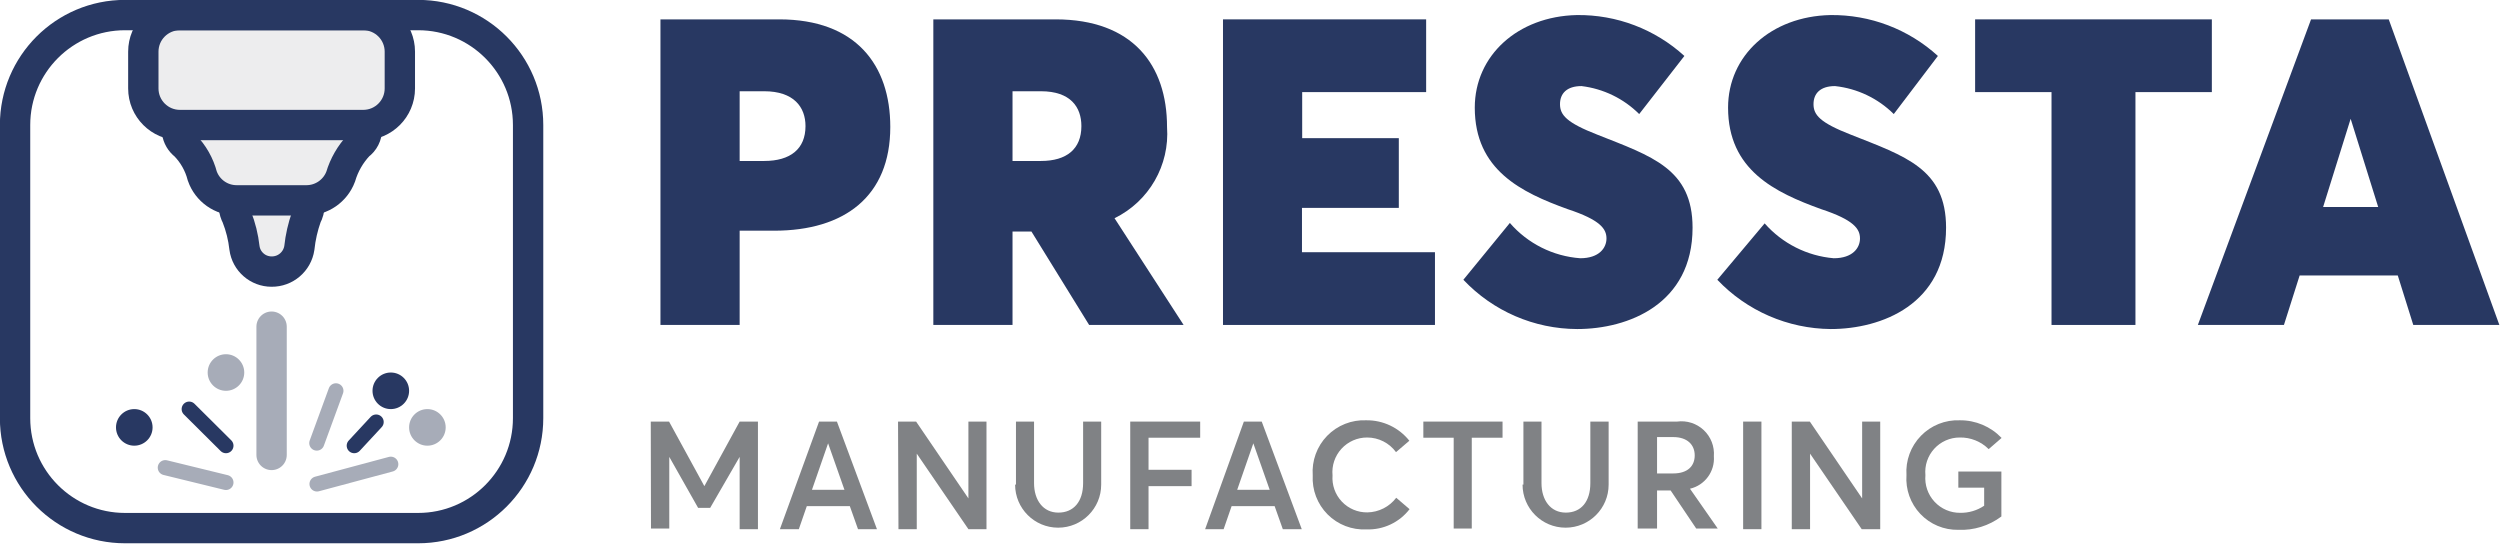
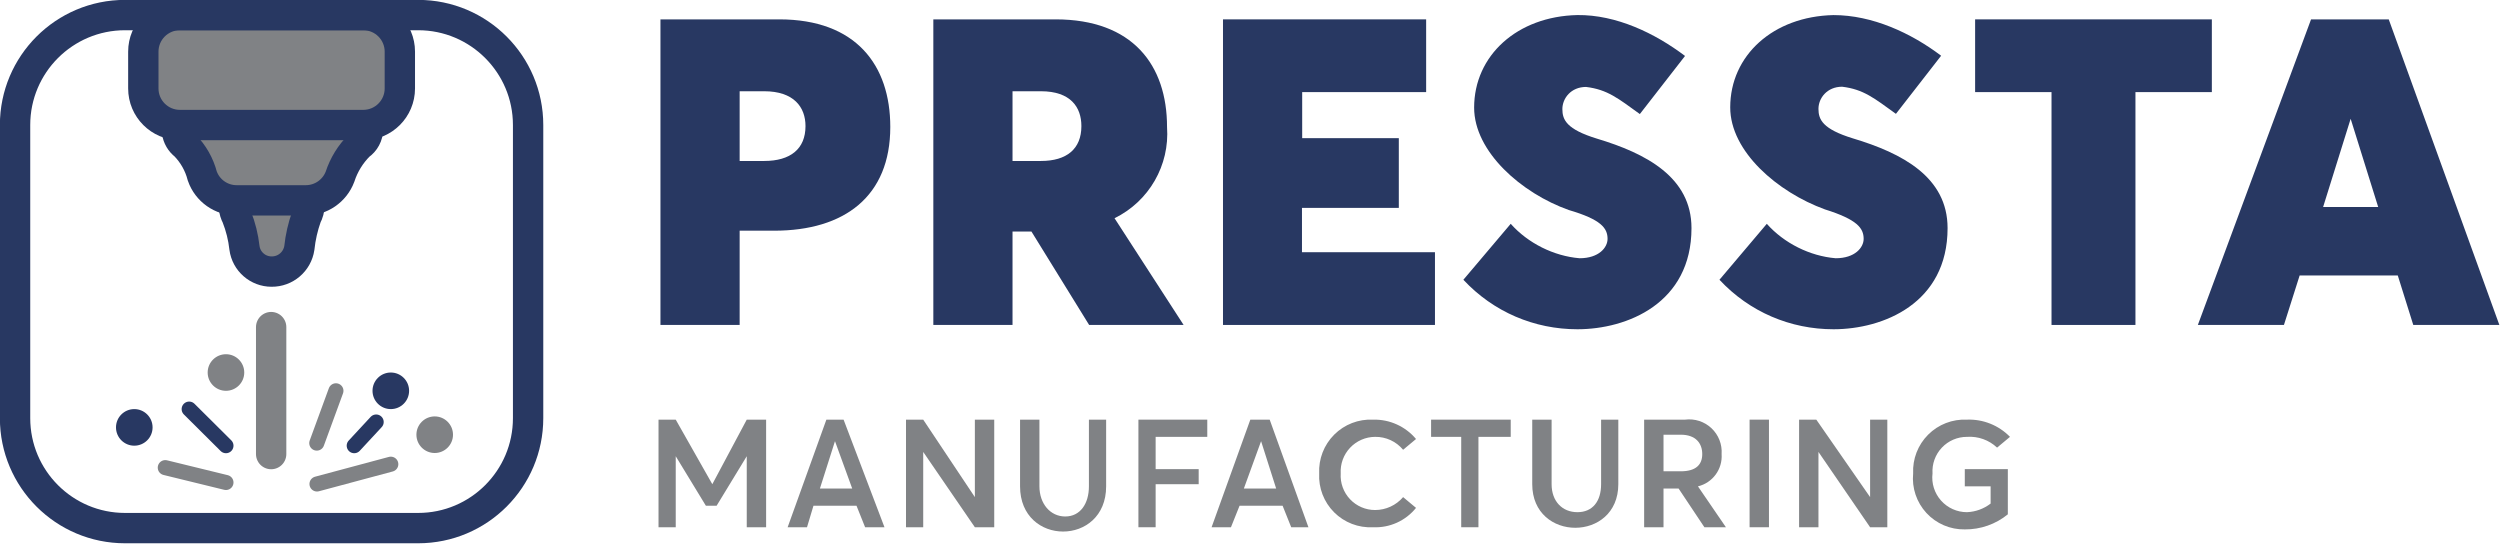
- <svg xmlns="http://www.w3.org/2000/svg" viewBox="0 0 116.17 25.25">
-   <defs>
-     <style>.a{fill:#283862;}.b{fill:#808285;}.c,.d{fill:#ededee;}.c,.d,.e,.i{stroke:#283862;}.c,.d,.e,.g{stroke-width:1.41px;}.c{fill-rule:evenodd;}.e,.g,.h,.i{fill:none;}.f{fill:#a7acb8;}.g,.h{stroke:#a7acb8;}.g,.h,.i{stroke-linecap:round;}.h,.i{stroke-width:0.7px;}</style>
+ <svg xmlns="http://www.w3.org/2000/svg" viewBox="0 0 116.17 25.25" version="1.1" id="svg905">
+   <defs id="defs835">
+     <style id="style833">.a{fill:#283862;}.b{fill:#808285;}.c,.d{fill:#ededee;}.c,.d,.e,.i{stroke:#283862;}.c,.d,.e,.g{stroke-width:1.41px;}.c{fill-rule:evenodd;}.e,.g,.h,.i{fill:none;}.f{fill:#a7acb8;}.g,.h{stroke:#a7acb8;}.g,.h,.i{stroke-linecap:round;}.h,.i{stroke-width:0.7px;}</style>
  </defs>
-   <path class="a" d="M30.69.9h5.52c3.56,0,5.16,2.12,5.16,5,0,3.22-2.12,4.82-5.4,4.82h-1.6V15.1H30.69Zm4.82,6.58c1.22,0,1.92-.56,1.92-1.62,0-.88-.54-1.62-1.92-1.62H34.37V7.48Z" />
-   <path class="a" d="M43.37.9h5.68c3.58,0,5.18,2.12,5.18,5a4.37,4.37,0,0,1-2.44,4.24L55,15.1H50.61l-2.68-4.34h-.88V15.1H43.37Zm5,6.58c1.2,0,1.88-.56,1.88-1.62,0-.88-.5-1.62-1.88-1.62H47.05V7.48Z" />
-   <path class="a" d="M56.83.9h9.44V4.28H60.51V6.42H65V9.66h-4.5v2.06h6.18V15.1H56.83Z" />
-   <path class="a" d="M68,13l2.16-2.64A4.79,4.79,0,0,0,73.43,12c.88,0,1.22-.48,1.22-.92s-.28-.86-1.8-1.36C70.69,8.94,68.53,7.9,68.53,5c0-2.42,2-4.24,4.74-4.3a7.28,7.28,0,0,1,5,1.9l-2.1,2.7A4.57,4.57,0,0,0,73.49,4c-.68,0-1,.34-1,.84s.3.86,1.74,1.42c2.52,1,4.42,1.58,4.42,4.32,0,3.56-3,4.71-5.36,4.71A7.3,7.3,0,0,1,68,13Z" />
-   <path class="a" d="M79.8,13,82,10.38A4.82,4.82,0,0,0,85.21,12c.88,0,1.22-.48,1.22-.92s-.28-.86-1.8-1.36C82.47,8.94,80.3,7.9,80.3,5c0-2.42,2-4.24,4.75-4.3a7.28,7.28,0,0,1,5,1.9L88,5.3A4.57,4.57,0,0,0,85.27,4c-.68,0-1,.34-1,.84s.3.86,1.74,1.42c2.52,1,4.42,1.58,4.42,4.32,0,3.56-3,4.71-5.36,4.71A7.36,7.36,0,0,1,79.8,13Z" />
-   <path class="a" d="M95.33,4.28H91.78V.9h11V4.28H99.23V15.1h-3.9Z" />
-   <path class="a" d="M107.39.9H111l5.14,14.2h-4l-.72-2.3h-4.56l-.73,2.3h-4Zm3.12,8.72-1.28-4.1h0l-1.28,4.1Z" />
-   <path class="b" d="M30.24,19.59h.85l1.64,3h0l1.64-3h.85v5h-.85V21.23h0L33,23.6h-.56L31.1,21.23h0v3.33h-.85Z" />
-   <path class="b" d="M38.06,19.59h.83l1.86,5h-.88l-.38-1.07h-2l-.37,1.07h-.88Zm1.18,3.17-.76-2.16h0l-.75,2.16Z" />
-   <path class="b" d="M41.73,19.59h.84L45,23.16h0V19.59h.84v5H45l-2.4-3.51h0v3.51h-.85Z" />
-   <path class="b" d="M47.21,22.52V19.59h.84v2.86c0,.79.42,1.37,1.13,1.37s1.15-.51,1.15-1.37V19.59h.84v2.93a2,2,0,1,1-4,0Z" />
-   <path class="b" d="M52.52,19.59h3.25v.75h-2.4v1.49h2v.76h-2v2h-.85Z" />
-   <path class="b" d="M57.8,19.59h.83l1.86,5h-.88l-.38-1.07h-2l-.37,1.07H56ZM59,22.76l-.76-2.16h0l-.75,2.16Z" />
-   <path class="b" d="M61,22.09a2.39,2.39,0,0,1,2.49-2.56,2.52,2.52,0,0,1,2,.95l-.62.53a1.66,1.66,0,0,0-1.34-.68,1.61,1.61,0,0,0-1.61,1.76,1.6,1.6,0,0,0,1.62,1.72,1.72,1.72,0,0,0,1.34-.68l.62.53a2.42,2.42,0,0,1-2,.94A2.38,2.38,0,0,1,61,22.09Z" />
-   <path class="b" d="M67.55,20.34H66.14v-.75h3.68v.75H68.39v4.22h-.84Z" />
-   <path class="b" d="M70.79,22.52V19.59h.84v2.86c0,.79.42,1.37,1.13,1.37s1.14-.51,1.14-1.37V19.59h.85v2.93a2,2,0,1,1-4,0Z" />
-   <path class="b" d="M76.1,19.59h1.83a1.51,1.51,0,0,1,1.71,1.61,1.44,1.44,0,0,1-1.11,1.51l1.29,1.85h-1l-1.19-1.77H77v1.77H76.1ZM77.75,22c.68,0,1-.35,1-.84s-.34-.85-1-.85H77V22Z" />
-   <path class="b" d="M81,19.59h.85v5H81Z" />
-   <path class="b" d="M83.26,19.59h.84l2.43,3.57h0V19.59h.84v5h-.86l-2.4-3.51h0v3.51h-.85Z" />
-   <path class="b" d="M88.59,22.08a2.39,2.39,0,0,1,2.48-2.55,2.65,2.65,0,0,1,1.94.82l-.6.52a1.85,1.85,0,0,0-1.35-.54,1.6,1.6,0,0,0-1.59,1.75,1.61,1.61,0,0,0,1.62,1.75,1.93,1.93,0,0,0,1.11-.33v-.84H91v-.75H93V24a3.11,3.11,0,0,1-2,.62A2.37,2.37,0,0,1,88.59,22.08Z" />
-   <path class="c" d="M12.05,8.37h1.17a1.16,1.16,0,0,1,1.16,1.16,1.14,1.14,0,0,1-.14.54h0a6.36,6.36,0,0,0-.33,1.45,1.29,1.29,0,0,1-1.29,1.1,1.27,1.27,0,0,1-1.26-1.1A5.62,5.62,0,0,0,11,10.07h0a1.16,1.16,0,0,1,.48-1.57A1.11,1.11,0,0,1,12.05,8.37Z" />
-   <path class="c" d="M9.2,5h6.9a1,1,0,0,1,.95,1,.91.91,0,0,1-.38.75h0a3.64,3.64,0,0,0-.84,1.46,1.7,1.7,0,0,1-1.59,1.1H11a1.69,1.69,0,0,1-1.6-1.13,3.18,3.18,0,0,0-.81-1.43h0a.94.94,0,0,1-.18-1.32A.91.91,0,0,1,9.2,5Z" />
-   <rect class="d" x="6.66" y="0.7" width="11.92" height="5.11" rx="1.7" />
-   <rect class="e" x="0.7" y="0.7" width="23.84" height="23.84" rx="5.11" />
-   <circle class="a" cx="6.24" cy="19.86" r="0.85" />
-   <circle class="a" cx="18.16" cy="18.16" r="0.85" />
-   <circle class="f" cx="19.86" cy="19.86" r="0.85" />
-   <circle class="f" cx="10.5" cy="17.31" r="0.85" />
-   <line class="g" x1="12.62" y1="15.18" x2="12.62" y2="21.14" />
-   <line class="h" x1="10.5" y1="22.42" x2="7.68" y2="21.73" />
-   <line class="i" x1="10.5" y1="20.71" x2="8.79" y2="19.01" />
-   <line class="h" x1="14.72" y1="20.59" x2="15.61" y2="18.16" />
-   <line class="i" x1="16.46" y1="20.71" x2="17.48" y2="19.61" />
-   <line class="h" x1="18.16" y1="21.57" x2="14.73" y2="22.49" />
+   <path class="a" d="M30.69.9h5.52c3.56,0,5.16,2.12,5.16,5,0,3.22-2.12,4.82-5.4,4.82h-1.6V15.1H30.69Zm4.82,6.58c1.22,0,1.92-.56,1.92-1.62,0-.88-.54-1.62-1.92-1.62H34.37V7.48Z" id="path837" />
+   <path class="a" d="M43.37.9h5.68c3.58,0,5.18,2.12,5.18,5a4.37,4.37,0,0,1-2.44,4.24L55,15.1H50.61l-2.68-4.34h-.88V15.1H43.37Zm5,6.58c1.2,0,1.88-.56,1.88-1.62,0-.88-.5-1.62-1.88-1.62H47.05V7.48Z" id="path839" />
+   <path class="a" d="M56.83.9h9.44V4.28H60.51V6.42H65V9.66h-4.5v2.06h6.18V15.1H56.83Z" id="path841" />
+   <path class="a" d="m 68,13 2.2,-2.6 c 0.8,0.9 2,1.5 3.2,1.6 0.9,0 1.3,-0.5 1.3,-0.9 0,-0.5 -0.3,-0.9 -1.8,-1.34 C 70.7,8.98 68.5,7.05 68.5,5 c 0,-2.42 2,-4.24 4.8,-4.3 1.8,-0.02 3.6,0.84 5,1.9 l -2.1,2.7 c -1,-0.72 -1.5,-1.14 -2.5,-1.26 -0.7,0 -1.1,0.53 -1.1,1.03 0,0.5 0.2,0.94 1.6,1.37 2.3,0.69 4.4,1.8 4.4,4.16 0,3.5 -3,4.7 -5.3,4.7 -2,0 -3.9,-0.8 -5.3,-2.3 z" id="path843" />
+   <path class="a" d="M95.33,4.28H91.78V.9h11V4.28H99.23V15.1h-3.9Z" id="path847" />
+   <path class="a" d="M107.39.9H111l5.14,14.2h-4l-.72-2.3h-4.56l-.73,2.3h-4Zm3.12,8.72-1.28-4.1h0l-1.28,4.1Z" id="path849" />
+   <path class="b" d="m 30.6,19.5 h 0.8 l 1.7,3 v 0 l 1.6,-3 h 0.9 v 5 h -0.9 v -3.3 0 l -1.4,2.3 h -0.5 l -1.4,-2.3 v 0 3.3 h -0.8 z" id="path851" />
+   <path class="b" d="m 38.4,19.5 h 0.8 l 1.9,5 h -0.9 l -0.4,-1 h -2 l -0.3,1 h -0.9 z m 1.2,3.2 -0.8,-2.2 v 0 l -0.7,2.2 z" id="path853" />
+   <path class="b" d="m 42.1,19.5 h 0.8 l 2.4,3.6 v 0 -3.6 h 0.9 v 5 H 45.3 L 42.9,21 v 0 3.5 h -0.8 z" id="path855" />
+   <path class="b" d="m 52.9,19.5 h 3.2 v 0.8 h -2.4 v 1.5 h 2 v 0.7 h -2 v 2 h -0.8 z" id="path859" />
+   <path class="b" d="M 58.1,19.5 H 59 l 1.8,5 H 60 l -0.4,-1 h -2 l -0.4,1 h -0.9 z m 1.2,3.2 -0.7,-2.2 v 0 l -0.8,2.2 z" id="path861" />
+   <path class="b" d="m 61.3,22 a 2.39,2.39 0 0 1 2.5,-2.5 2.52,2.52 0 0 1 2,0.9 l -0.6,0.5 a 1.66,1.66 0 0 0 -1.3,-0.6 1.61,1.61 0 0 0 -1.6,1.7 1.6,1.6 0 0 0 1.6,1.7 1.72,1.72 0 0 0 1.3,-0.6 l 0.6,0.5 a 2.42,2.42 0 0 1 -2,0.9 2.38,2.38 0 0 1 -2.5,-2.5 z" id="path863" />
+   <path class="b" d="m 67.9,20.3 h -1.4 v -0.8 h 3.7 v 0.8 h -1.5 v 4.2 h -0.8 z" id="path865" />
+   <path class="b" d="m 71.2,19.5 h 0.9 v 3 c 0,0.8 0.5,1.3 1.2,1.3 0.7,0 1.1,-0.5 1.1,-1.3 v -3 h 0.8 v 3 c 0,2.7 -4,2.7 -4,0 z" id="path867" style="stroke-width:1.006" />
+   <path class="b" d="m 76.4,19.5 h 1.9 a 1.51,1.51 0 0 1 1.7,1.6 1.44,1.44 0 0 1 -1.1,1.5 l 1.3,1.9 h -1 L 78,22.7 h -0.7 v 1.8 h -0.9 z m 1.7,2.4 c 0.7,0 1,-0.3 1,-0.8 0,-0.5 -0.3,-0.9 -1,-0.9 h -0.8 v 1.7 z" id="path869" />
+   <path class="b" d="m 81.3,19.5 h 0.9 v 5 h -0.9 z" id="path871" />
+   <path class="b" d="m 83.6,19.5 h 0.8 l 2.5,3.6 v 0 -3.6 h 0.8 v 5 H 86.9 L 84.5,21 v 0 3.5 h -0.9 z" id="path873" />
+   <path class="b" d="m 88.9,22 a 2.39,2.39 0 0 1 2.5,-2.5 2.65,2.65 0 0 1 2,0.8 l -0.6,0.5 a 1.85,1.85 0 0 0 -1.4,-0.5 1.6,1.6 0 0 0 -1.6,1.7 1.61,1.61 0 0 0 1.6,1.8 1.93,1.93 0 0 0 1.1,-0.4 v -0.8 h -1.2 v -0.8 h 2 v 2.1 a 3.11,3.11 0 0 1 -2,0.7 2.37,2.37 0 0 1 -2.4,-2.6 z" id="path875" />
+   <path class="c" d="M12.05,8.37h1.17a1.16,1.16,0,0,1,1.16,1.16,1.14,1.14,0,0,1-.14.54h0a6.36,6.36,0,0,0-.33,1.45,1.29,1.29,0,0,1-1.29,1.1,1.27,1.27,0,0,1-1.26-1.1A5.62,5.62,0,0,0,11,10.07h0a1.16,1.16,0,0,1,.48-1.57A1.11,1.11,0,0,1,12.05,8.37Z" id="path877" style="fill:#808285;fill-opacity:1" />
+   <path class="c" d="m 9.2,5 h 6.9 a 1,1 0 0 1 1,1 0.91,0.91 0 0 1 -0.4,0.75 v 0 a 3.64,3.64 0 0 0 -0.9,1.46 1.7,1.7 0 0 1 -1.6,1.1 H 11 A 1.69,1.69 0 0 1 9.4,8.18 3.18,3.18 0 0 0 8.59,6.75 v 0 A 0.94,0.94 0 0 1 8.41,5.43 0.91,0.91 0 0 1 9.2,5 Z" id="path879" style="fill:#808285;fill-opacity:1" />
+   <rect class="d" x="6.66" y="0.7" width="11.92" height="5.11" rx="1.7" id="rect881" style="fill:#808285;fill-opacity:1" />
+   <rect class="e" x="0.7" y="0.7" width="23.84" height="23.84" rx="5.11" id="rect883" />
+   <circle class="a" cx="6.24" cy="19.86" r="0.85" id="circle885" />
+   <circle class="a" cx="18.16" cy="18.16" r="0.85" id="circle887" />
+   <circle class="f" cx="20.2" cy="20.2" r="0.85" id="circle889" style="fill:#808285;fill-opacity:1" />
+   <circle class="f" cx="10.5" cy="17.31" r="0.85" id="circle891" style="fill:#808285;fill-opacity:1" />
+   <path id="line893" style="fill:none;fill-opacity:1;stroke:#808285;stroke-width:1.41px;stroke-linecap:round;stroke-opacity:1" d="m 12.6,15.2 c 0,2 0,3.9 0,5.9" />
+   <line class="h" x1="10.5" y1="22.42" x2="7.68" y2="21.73" id="line895" style="stroke:#808285;stroke-opacity:1" />
+   <line class="i" x1="10.5" y1="20.71" x2="8.79" y2="19.01" id="line897" />
+   <line class="h" x1="14.72" y1="20.59" x2="15.61" y2="18.16" id="line899" style="stroke:#808285;stroke-opacity:1" />
+   <line class="i" x1="16.46" y1="20.71" x2="17.48" y2="19.61" id="line901" />
+   <line class="h" x1="18.16" y1="21.57" x2="14.73" y2="22.49" id="line903" style="stroke:#808285;stroke-opacity:1" />
+   <path class="a" d="m 79.9,13 2.2,-2.6 c 0.8,0.9 2,1.5 3.2,1.6 0.9,0 1.3,-0.5 1.3,-0.9 0,-0.5 -0.3,-0.9 -1.8,-1.37 -2.2,-0.8 -4.4,-2.69 -4.4,-4.74 0,-2.42 2,-4.229 4.8,-4.289 1.8,0 3.6,0.829 5,1.889 l -2.1,2.7 c -1,-0.72 -1.5,-1.14 -2.5,-1.26 -0.7,0 -1.1,0.53 -1.1,1.03 0,0.5 0.2,0.94 1.6,1.37 2.3,0.69 4.4,1.8 4.4,4.17 0,3.5 -3,4.7 -5.3,4.7 -2,0 -3.9,-0.8 -5.3,-2.3 z" id="path843-2" style="fill:#283862" />
+   <path class="b" d="m 47.4,19.5 h 0.9 v 3.1 c 0,0.8 0.5,1.4 1.2,1.4 0.7,0 1.1,-0.6 1.1,-1.4 v -3.1 h 0.8 v 3.1 c 0,2.8 -4,2.8 -4,0 z" id="path867-6" style="fill:#808285;stroke-width:1.023" />
</svg>
